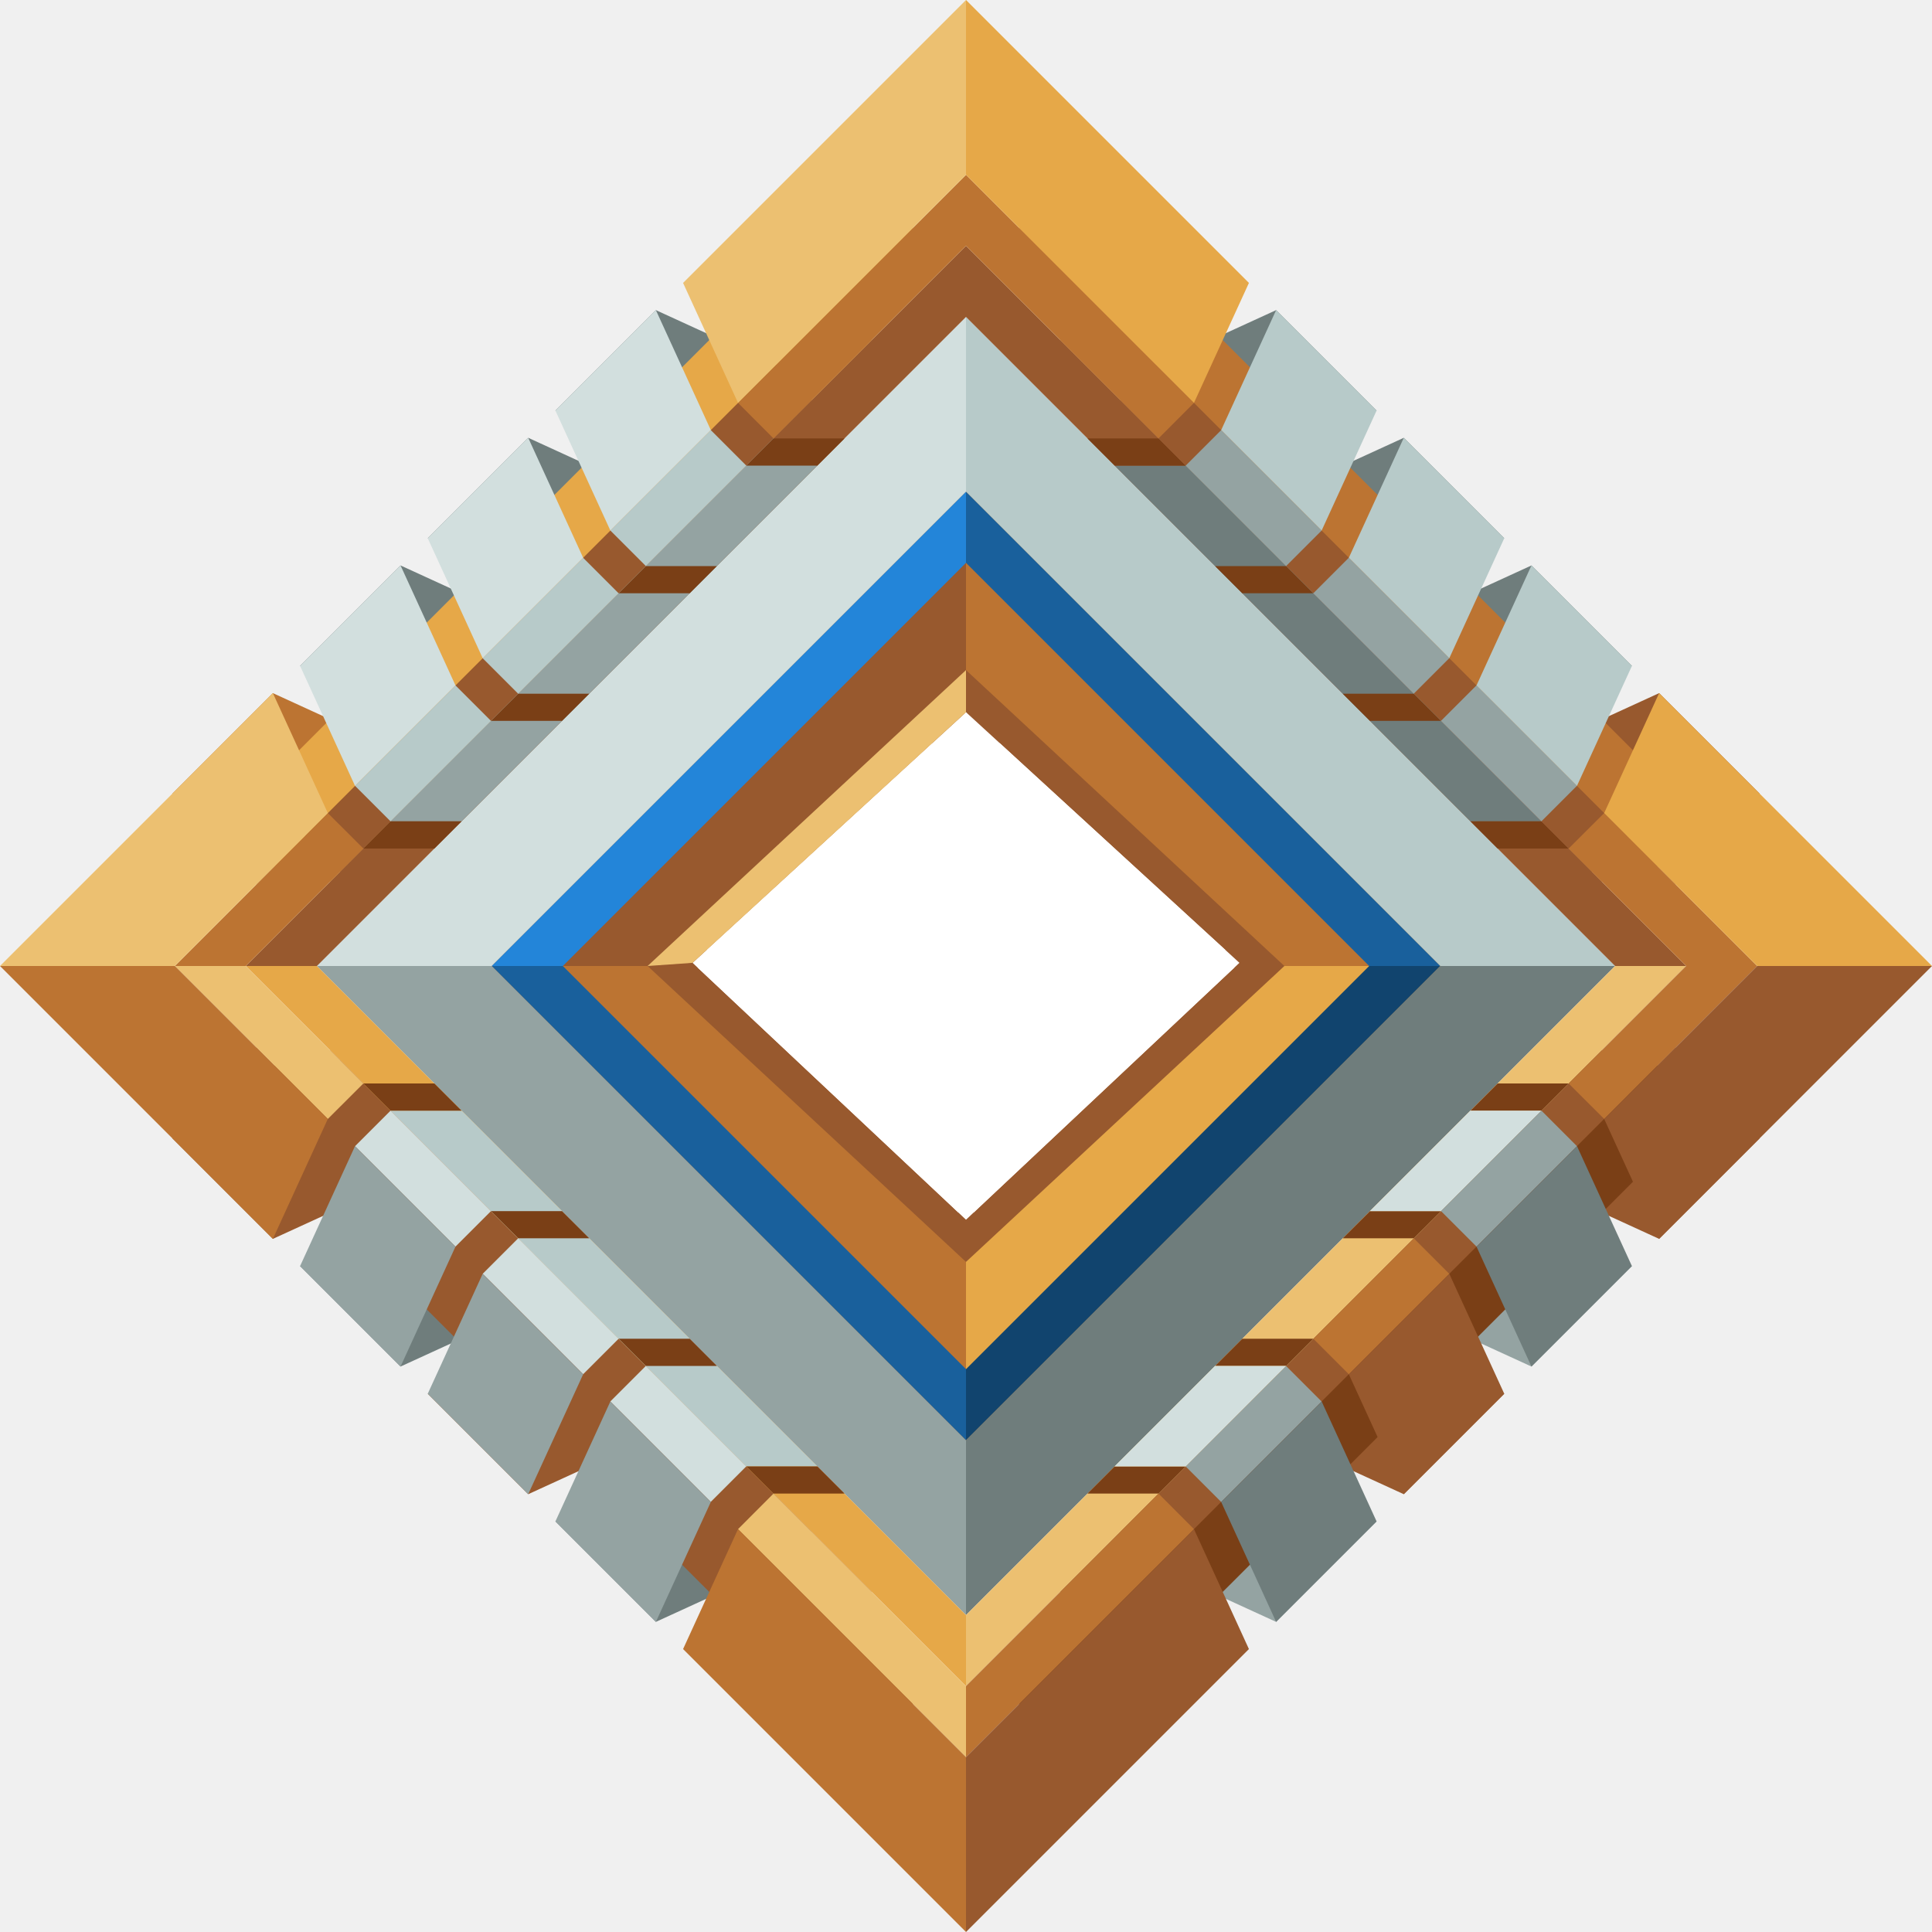
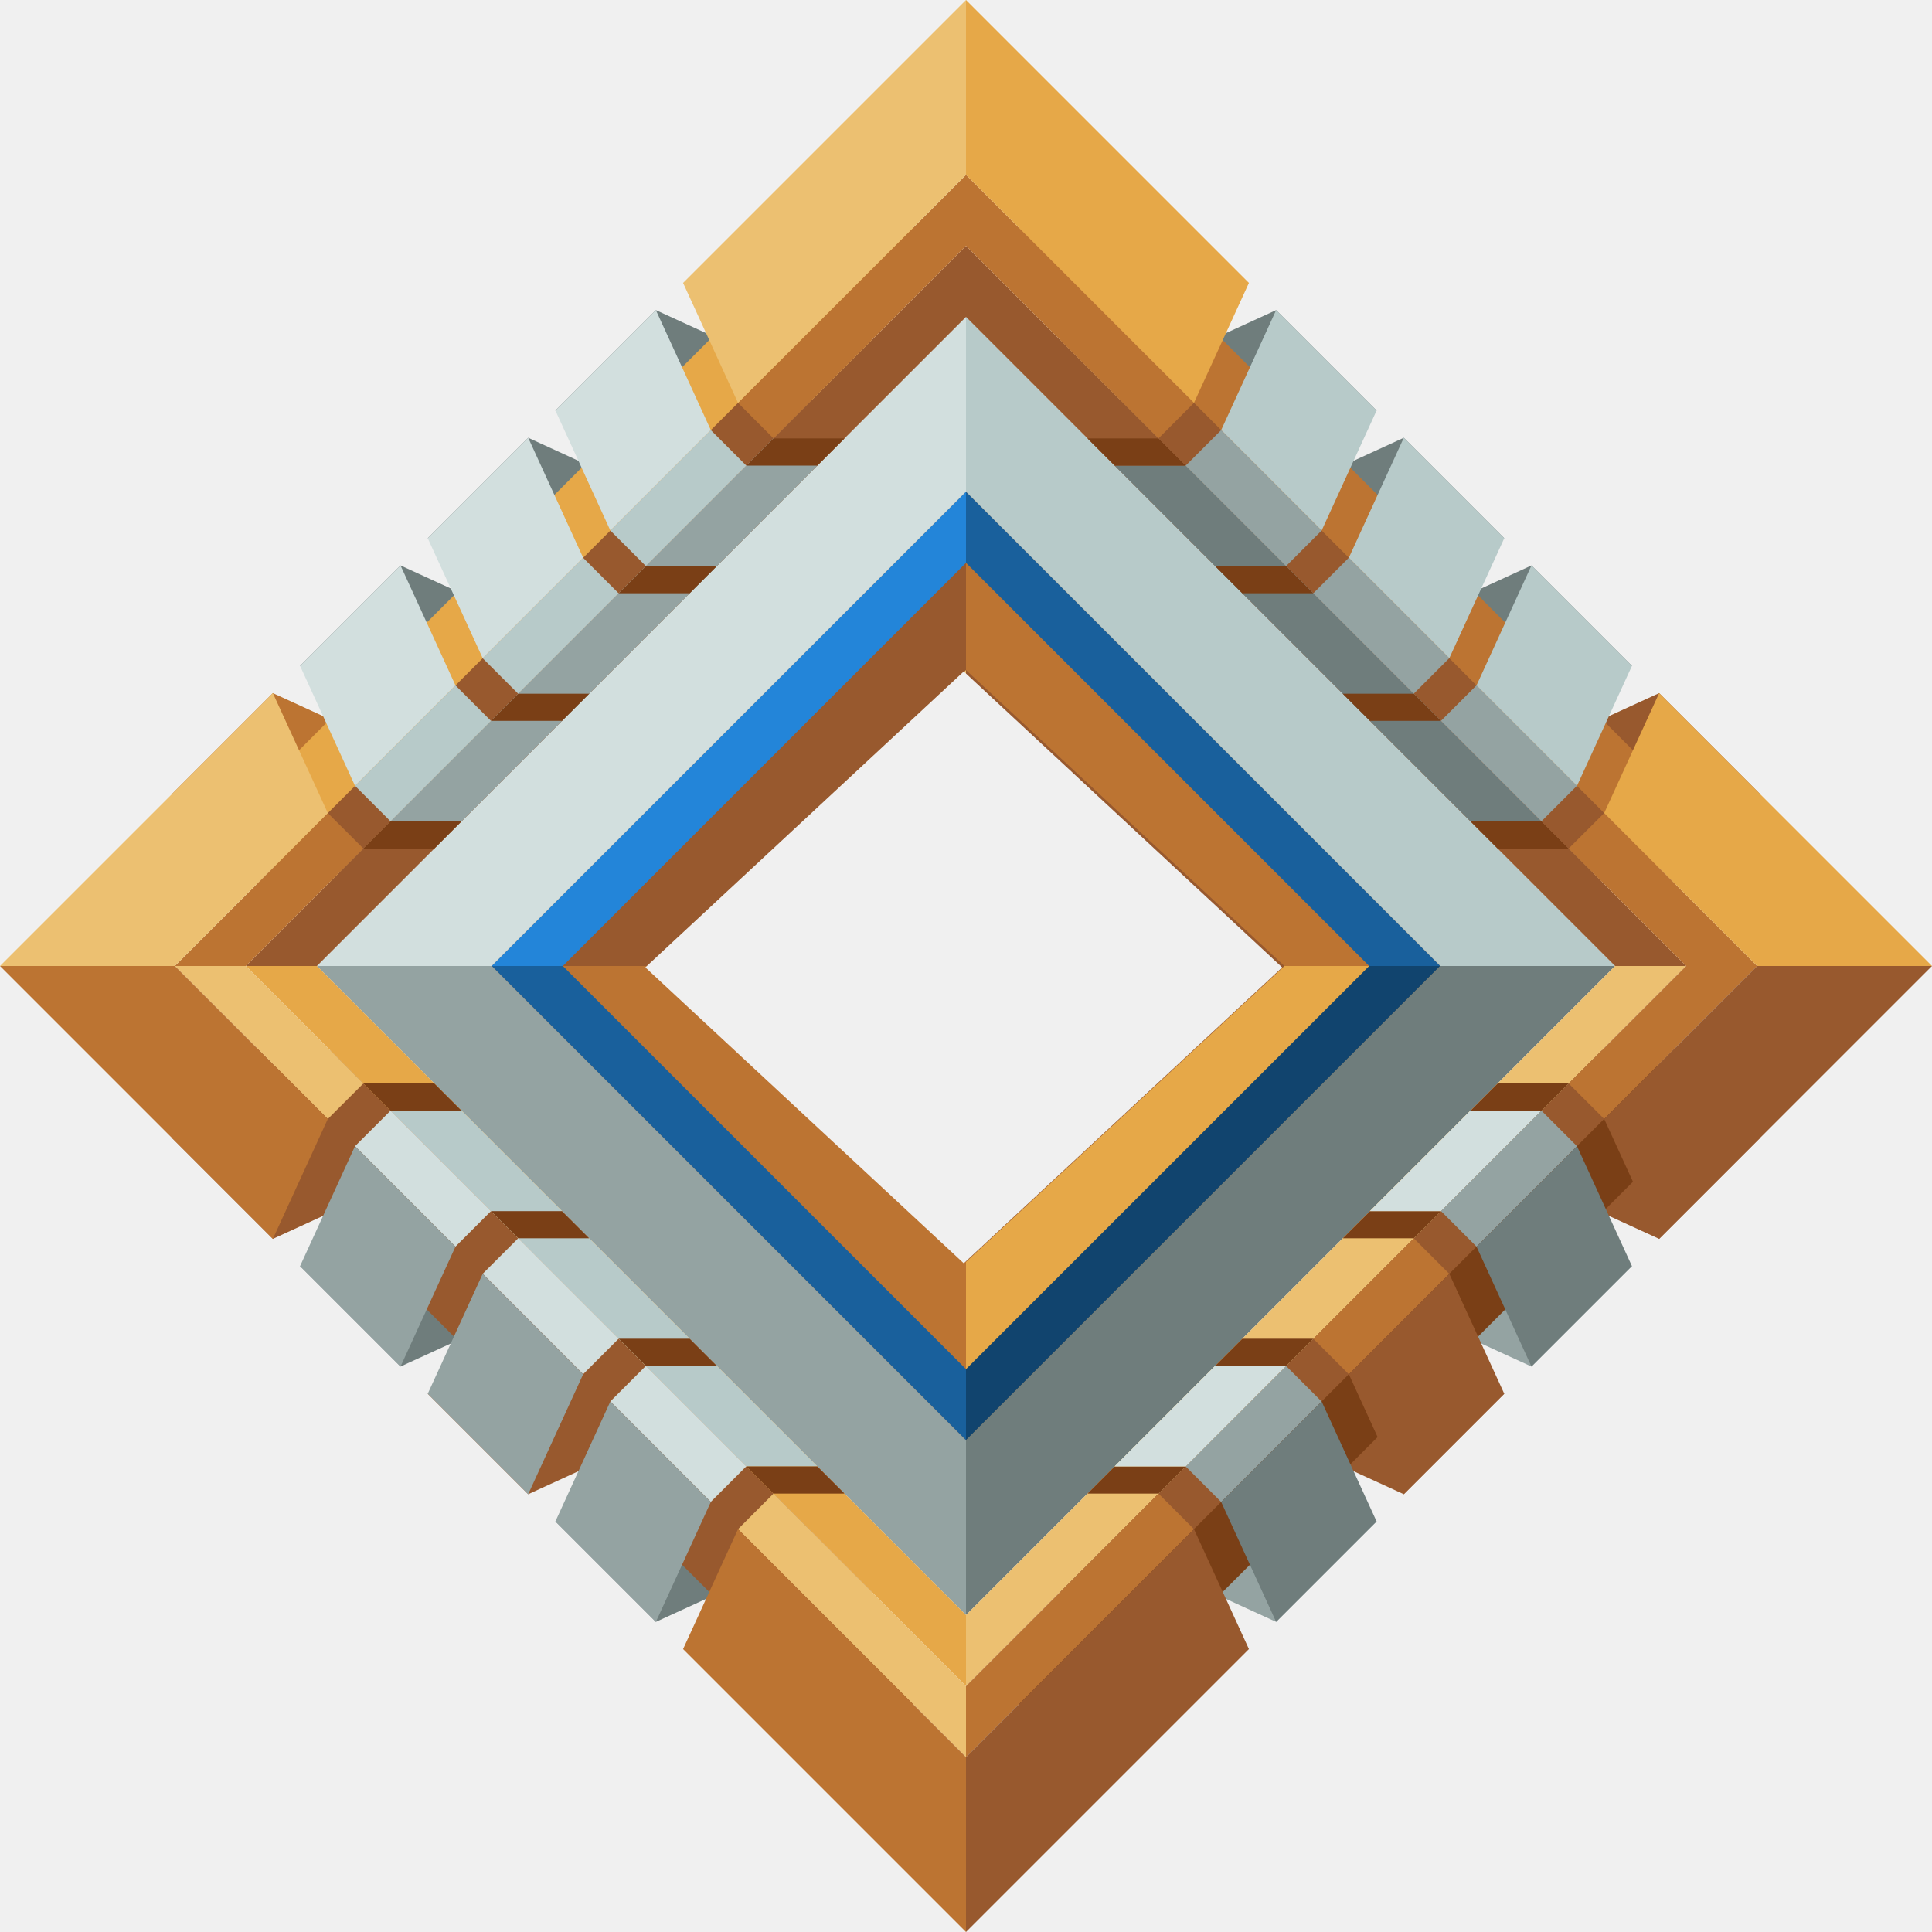
<svg xmlns="http://www.w3.org/2000/svg" id="Layer_2" data-name="Layer 2" viewBox="0 0 250 250">
  <defs>
    <style>
      .cls-1 {
+         mask: url(#mask);
+       }
+ 
+       .cls-2 {
        fill: #ecc071;
      }

-       .cls-2 {
+       .cls-3 {
        fill: #fff;
      }

-       .cls-3 {
+       .cls-4 {
        fill: #e6a848;
      }

-       .cls-4 {
+       .cls-5 {
        fill: #98592e;
      }

-       .cls-5 {
+       .cls-6 {
        fill: #b7cac9;
      }

-       .cls-6 {
+       .cls-7 {
        fill: #bc7432;
      }

-       .cls-7 {
+       .cls-8 {
        fill: #d2dfde;
      }

-       .cls-8 {
+       .cls-9 {
        fill: #2385d9;
      }

-       .cls-9 {
+       .cls-10 {
        fill: #11446e;
      }

-       .cls-10 {
+       .cls-11 {
        fill: #19609c;
      }

-       .cls-11 {
+       .cls-12 {
        fill: #94a3a2;
      }

-       .cls-12 {
+       .cls-13 {
        fill: #6f7d7c;
      }

-       .cls-13 {
+       .cls-14 {
        fill: #7a3f16;
      }
    </style>
+     <mask id="mask" x="-3.81" y="-2.69" width="254.48" height="262.05" maskUnits="userSpaceOnUse">
+       <g>
+         <rect class="cls-3" x="-3.81" y="-2.69" width="254.48" height="262.05" />
+         <path d="M124.71,86.89l-41.2,38.29,41.2,38.29,41.2-38.29-41.2-38.29h0Z" />
+       </g>
+     </mask>
  </defs>
  <g id="Layer_1-2" data-name="Layer 1">
-     <g id="_03_LVL" data-name="03_LVL">
-       <g id="Inside">
-         <g>
-           <polygon class="cls-7" points="41.01 125 63.64 125 125 125 125 63.64 125 41.01 41.01 125" />
-           <polygon class="cls-5" points="208.99 125 186.36 125 125 125 125 63.64 125 41.01 208.99 125" />
-           <polygon class="cls-11" points="41.01 125 63.64 125 125 125 125 186.36 125 208.99 41.01 125" />
-           <polygon class="cls-12" points="208.99 125 186.36 125 125 125 125 186.36 125 208.99 208.99 125" />
-         </g>
-         <g>
-           <polygon class="cls-4" points="63.64 125 125 125 125 63.64 63.64 125" />
-           <polygon class="cls-6" points="186.36 125 125 125 125 63.64 186.36 125" />
-           <polygon class="cls-6" points="63.64 125 125 125 125 186.36 63.64 125" />
-           <polygon class="cls-3" points="186.36 125 125 125 125 186.36 186.36 125" />
-         </g>
-       </g>
-       <g id="Blue">
-         <polygon class="cls-8" points="125 63.64 63.64 125 72.83 125 125 72.83 125 63.64" />
-         <polygon class="cls-10" points="125 186.36 63.64 125 72.83 125 125 177.17 125 186.36" />
-         <polygon class="cls-10" points="125 63.64 186.36 125 177.17 125 125 72.83 125 63.64" />
-         <polygon class="cls-9" points="125 186.36 186.36 125 177.17 125 125 177.17 125 186.36" />
-       </g>
-       <g id="D10">
-         <g>
-           <g>
-             <path class="cls-4" d="M125,86.71l-41.2,38.29,41.2,38.29,41.2-38.29-41.2-38.29h0Z" />
-             <polygon class="cls-2" points="125 92.16 89.62 124.59 125 157.83 160.38 124.59 125 92.16" />
-           </g>
-           <g>
-             <polygon class="cls-2" points="106.55 122.02 90.26 125.19 124 156.89 124 130.63 106.55 122.02" />
-             <polygon class="cls-2" points="120.69 96.11 91.41 122.95 106.06 120.1 120.69 96.11" />
-             <polygon class="cls-2" points="129.31 96.11 158.59 122.95 143.94 120.1 129.31 96.11" />
-             <polygon class="cls-2" points="143.45 122.02 126 130.63 126 156.89 159.74 125.19 143.45 122.02" />
-             <polygon class="cls-2" points="125 92.16 108.1 120.57 125 128.91 141.9 120.57 125 92.16" />
-           </g>
-         </g>
-         <polygon class="cls-1" points="83.8 125 89.62 124.59 125 92.16 125 86.71 83.8 125" />
-       </g>
-       <g id="Frame">
-         <g>
-           <g>
-             <polygon class="cls-6" points="22.31 102.69 33.17 114.45 50.83 96.8 35.31 89.69 22.31 102.69" />
-             <polygon class="cls-12" points="38.83 86.17 54.35 93.28 67.35 80.28 51.83 73.17 38.83 86.17" />
-             <polygon class="cls-12" points="55.35 69.65 70.87 76.76 83.87 63.76 68.35 56.65 55.35 69.65" />
-             <polygon class="cls-12" points="71.87 53.13 87.39 60.24 100.39 47.24 84.87 40.13 71.87 53.13" />
-           </g>
-           <polygon class="cls-3" points="26.16 109.62 42.75 114.07 112.77 44.05 125 10.79 26.16 109.62" />
-           <rect class="cls-4" x="29.09" y="76.74" width="86.3" height="6.5" transform="translate(-35.4 74.51) rotate(-45)" />
-           <polygon class="cls-4" points="125 31.82 31.82 125 41.01 125 125 41.01 125 31.82" />
-           <polygon class="cls-11" points="100.09 56.73 50.54 106.28 59.73 106.28 105.77 60.25 100.09 56.73" />
-           <g>
-             <polygon class="cls-13" points="50.54 106.28 59.73 106.28 56.21 109.8 47.02 109.8 50.54 106.28" />
-             <polygon class="cls-13" points="67.06 89.77 76.25 89.77 72.73 93.28 63.54 93.28 67.06 89.77" />
-             <polygon class="cls-13" points="83.58 73.25 92.77 73.25 89.25 76.77 80.06 76.77 83.58 73.25" />
-             <polygon class="cls-13" points="100.09 56.73 109.29 56.73 105.77 60.25 96.57 60.25 100.09 56.73" />
-           </g>
-           <g>
-             <rect class="cls-5" x="78.58" y="61.2" width="18.38" height="6.5" transform="translate(-19.86 80.94) rotate(-45)" />
-             <rect class="cls-5" x="62.06" y="77.72" width="18.38" height="6.5" transform="translate(-36.38 74.1) rotate(-45)" />
-             <rect class="cls-5" x="45.55" y="94.24" width="18.38" height="6.5" transform="translate(-52.9 67.26) rotate(-45)" />
-             <polygon class="cls-6" points="47.02 109.8 42.42 105.21 22.63 125 31.82 125 47.02 109.8" />
-             <g>
-               <polygon class="cls-1" points="42.42 105.21 35.31 89.69 0 125 22.63 125 42.42 105.21" />
-               <polygon class="cls-7" points="45.94 101.69 38.83 86.17 51.83 73.17 58.94 88.69 45.94 101.69" />
-               <polygon class="cls-7" points="62.46 85.17 55.35 69.65 68.35 56.65 75.46 72.17 62.46 85.17" />
-               <polygon class="cls-7" points="78.98 68.65 71.87 53.13 84.87 40.13 91.98 55.65 78.98 68.65" />
-             </g>
-             <g>
-               <polygon class="cls-6" points="95.5 52.13 100.09 56.73 125 31.82 125 22.63 95.5 52.13" />
-               <polygon class="cls-1" points="88.39 36.61 95.5 52.13 125 22.63 125 0 88.39 36.61" />
-             </g>
-           </g>
-         </g>
-         <g>
-           <g>
-             <polygon class="cls-4" points="227.69 102.69 216.83 114.45 199.17 96.8 214.69 89.69 227.69 102.69" />
-             <polygon class="cls-12" points="211.17 86.17 195.65 93.28 182.65 80.28 198.17 73.17 211.17 86.17" />
-             <polygon class="cls-12" points="194.65 69.65 179.13 76.76 166.13 63.76 181.65 56.65 194.65 69.65" />
-             <polygon class="cls-12" points="178.13 53.13 162.61 60.24 149.61 47.24 165.13 40.13 178.13 53.13" />
-           </g>
-           <polygon class="cls-6" points="223.84 109.62 207.25 114.07 137.23 44.05 125 10.79 223.84 109.62" />
-           <rect class="cls-4" x="174.51" y="36.84" width="6.5" height="86.3" transform="translate(-4.49 149.13) rotate(-45)" />
-           <polygon class="cls-4" points="125 31.82 218.18 125 208.99 125 125 41.01 125 31.82" />
-           <polygon class="cls-12" points="153.43 60.25 199.46 106.28 190.27 106.28 144.23 60.25 153.43 60.25" />
-           <g>
-             <polygon class="cls-13" points="199.46 106.28 190.27 106.28 193.79 109.8 202.98 109.8 199.46 106.28" />
-             <polygon class="cls-13" points="182.94 89.77 173.75 89.77 177.27 93.28 186.46 93.28 182.94 89.77" />
-             <polygon class="cls-13" points="166.42 73.25 157.23 73.25 160.75 76.77 169.94 76.77 166.42 73.25" />
-             <polygon class="cls-13" points="149.91 56.73 140.71 56.73 144.23 60.25 153.43 60.25 149.91 56.73" />
-           </g>
-           <g>
-             <rect class="cls-11" x="158.97" y="55.26" width="6.5" height="18.38" transform="translate(1.94 133.59) rotate(-45)" />
-             <rect class="cls-11" x="175.49" y="71.77" width="6.5" height="18.38" transform="translate(-4.9 150.11) rotate(-45)" />
-             <rect class="cls-11" x="192.01" y="88.29" width="6.5" height="18.38" transform="translate(-11.74 166.62) rotate(-45)" />
-             <polygon class="cls-6" points="202.98 109.8 207.58 105.21 227.37 125 218.18 125 202.98 109.8" />
-             <g>
-               <polygon class="cls-3" points="207.58 105.21 214.69 89.69 250 125 227.37 125 207.58 105.21" />
-               <polygon class="cls-5" points="204.06 101.69 211.17 86.17 198.17 73.17 191.06 88.69 204.06 101.69" />
-               <polygon class="cls-5" points="187.54 85.17 194.65 69.65 181.65 56.65 174.54 72.17 187.54 85.17" />
-               <polygon class="cls-5" points="171.02 68.65 178.13 53.13 165.13 40.13 158.02 55.65 171.02 68.65" />
-             </g>
-             <g>
-               <polygon class="cls-6" points="154.5 52.13 149.91 56.73 125 31.82 125 22.63 154.5 52.13" />
-               <polygon class="cls-3" points="161.61 36.61 154.5 52.13 125 22.63 125 0 161.61 36.61" />
-             </g>
-           </g>
-         </g>
-         <g>
-           <g>
-             <polygon class="cls-4" points="22.31 147.31 33.17 135.55 50.83 153.2 35.31 160.31 22.31 147.31" />
-             <polygon class="cls-12" points="38.83 163.83 54.35 156.72 67.35 169.72 51.83 176.83 38.83 163.83" />
-             <polygon class="cls-4" points="55.35 180.35 70.87 173.24 83.87 186.24 68.35 193.35 55.35 180.35" />
-             <polygon class="cls-12" points="71.87 196.87 87.39 189.76 100.39 202.76 84.87 209.87 71.87 196.87" />
-           </g>
-           <polygon class="cls-4" points="26.16 140.38 42.75 135.93 112.77 205.95 125 239.21 26.16 140.38" />
-           <rect class="cls-4" x="68.99" y="126.86" width="6.5" height="86.3" transform="translate(-99.06 100.87) rotate(-45)" />
-           <polygon class="cls-3" points="125 218.18 31.82 125 41.01 125 125 208.99 125 218.18" />
-           <polygon class="cls-5" points="96.57 189.75 50.54 143.72 59.73 143.72 105.77 189.75 96.57 189.75" />
-           <g>
-             <polygon class="cls-13" points="50.54 143.72 59.73 143.72 56.21 140.2 47.02 140.2 50.54 143.72" />
-             <polygon class="cls-13" points="67.06 160.23 76.25 160.23 72.73 156.72 63.54 156.72 67.06 160.23" />
-             <polygon class="cls-13" points="83.58 176.75 92.77 176.75 89.25 173.23 80.06 173.23 83.58 176.75" />
-             <polygon class="cls-13" points="100.09 193.27 109.29 193.27 105.77 189.75 96.57 189.75 100.09 193.27" />
-           </g>
-           <g>
-             <rect class="cls-7" x="84.53" y="176.36" width="6.5" height="18.38" transform="translate(-105.5 116.41) rotate(-45)" />
-             <rect class="cls-7" x="68.01" y="159.84" width="6.5" height="18.38" transform="translate(-98.65 99.89) rotate(-45)" />
-             <rect class="cls-7" x="51.49" y="143.32" width="6.5" height="18.38" transform="translate(-91.81 83.38) rotate(-45)" />
-             <polygon class="cls-1" points="47.02 140.2 42.42 144.79 22.63 125 31.82 125 47.02 140.2" />
-             <g>
-               <polygon class="cls-6" points="42.42 144.79 35.31 160.31 0 125 22.63 125 42.42 144.79" />
-               <polygon class="cls-11" points="45.94 148.31 38.83 163.83 51.83 176.83 58.94 161.31 45.94 148.31" />
-               <polygon class="cls-11" points="62.46 164.83 55.35 180.35 68.35 193.35 75.46 177.83 62.46 164.83" />
-               <polygon class="cls-11" points="78.98 181.35 71.87 196.87 84.87 209.87 91.98 194.35 78.98 181.35" />
-             </g>
-             <g>
-               <polygon class="cls-1" points="95.5 197.87 100.09 193.27 125 218.18 125 227.37 95.5 197.87" />
-               <polygon class="cls-6" points="88.39 213.39 95.5 197.87 125 227.37 125 250 88.39 213.39" />
-             </g>
-           </g>
-         </g>
-         <g>
-           <g>
-             <polygon class="cls-4" points="227.69 147.31 216.83 135.55 199.17 153.2 214.69 160.31 227.69 147.31" />
-             <polygon class="cls-11" points="211.17 163.83 195.65 156.72 182.65 169.72 198.17 176.83 211.17 163.83" />
-             <polygon class="cls-4" points="194.65 180.35 179.13 173.24 166.13 186.24 181.65 193.35 194.65 180.35" />
-             <polygon class="cls-11" points="178.13 196.87 162.61 189.76 149.61 202.76 165.13 209.87 178.13 196.87" />
-           </g>
-           <polygon class="cls-13" points="223.84 140.38 207.25 135.93 137.23 205.95 125 239.21 223.84 140.38" />
-           <rect class="cls-4" x="134.62" y="166.76" width="86.3" height="6.5" transform="translate(-68.15 175.49) rotate(-45)" />
-           <polygon class="cls-1" points="125 218.18 218.18 125 208.99 125 125 208.99 125 218.18" />
-           <g>
-             <polygon class="cls-13" points="199.46 143.72 190.27 143.72 193.79 140.2 202.98 140.2 199.46 143.72" />
-             <polygon class="cls-13" points="182.94 160.23 173.75 160.23 177.27 156.72 186.46 156.72 182.94 160.23" />
-             <polygon class="cls-13" points="166.42 176.75 157.23 176.75 160.75 173.23 169.94 173.23 166.42 176.75" />
-             <polygon class="cls-13" points="149.91 193.27 140.71 193.27 144.23 189.75 153.43 189.75 149.91 193.27" />
-           </g>
-           <g>
-             <rect class="cls-11" x="153.03" y="182.3" width="18.38" height="6.5" transform="translate(-83.69 169.06) rotate(-45)" />
-             <polygon class="cls-7" points="144.23 189.75 157.23 176.75 166.42 176.75 153.43 189.75 144.23 189.75" />
-             <polygon class="cls-7" points="177.27 156.72 190.27 143.72 199.46 143.72 186.46 156.72 177.27 156.72" />
-             <rect class="cls-6" x="169.55" y="165.78" width="18.38" height="6.5" transform="translate(-67.17 175.9) rotate(-45)" />
-             <rect class="cls-11" x="186.07" y="149.26" width="18.38" height="6.5" transform="translate(-50.65 182.74) rotate(-45)" />
-             <polygon class="cls-6" points="202.98 140.2 207.58 144.79 227.37 125 218.18 125 202.98 140.2" />
-             <g>
-               <polygon class="cls-4" points="207.58 144.79 214.69 160.31 250 125 227.37 125 207.58 144.79" />
-               <polygon class="cls-12" points="204.06 148.31 211.17 163.83 198.17 176.83 191.06 161.31 204.06 148.31" />
-               <polygon class="cls-4" points="187.54 164.83 194.65 180.35 181.65 193.35 174.54 177.83 187.54 164.83" />
-               <polygon class="cls-12" points="171.02 181.35 178.13 196.87 165.13 209.87 158.02 194.35 171.02 181.35" />
-             </g>
-             <g>
-               <polygon class="cls-6" points="154.5 197.87 149.91 193.27 125 218.18 125 227.37 154.5 197.87" />
-               <polygon class="cls-4" points="161.61 213.39 154.5 197.87 125 227.37 125 250 161.61 213.39" />
+     <g class="cls-1">
+       <g id="novice">
+         <g id="Inside">
+           <g>
+             <polygon class="cls-8" points="41.01 125 63.64 125 125 125 125 63.64 125 41.01 41.01 125" />
+             <polygon class="cls-6" points="208.99 125 186.36 125 125 125 125 63.64 125 41.01 208.99 125" />
+             <polygon class="cls-12" points="41.01 125 63.64 125 125 125 125 186.36 125 208.99 41.01 125" />
+             <polygon class="cls-13" points="208.99 125 186.36 125 125 125 125 186.36 125 208.99 208.99 125" />
+           </g>
+           <g>
+             <polygon class="cls-5" points="63.64 125 125 125 125 63.64 63.64 125" />
+             <polygon class="cls-7" points="186.36 125 125 125 125 63.64 186.36 125" />
+             <polygon class="cls-7" points="63.64 125 125 125 125 186.36 63.64 125" />
+             <polygon class="cls-4" points="186.36 125 125 125 125 186.36 186.36 125" />
+           </g>
+         </g>
+         <g id="Blue">
+           <polygon class="cls-9" points="125 63.64 63.64 125 72.83 125 125 72.83 125 63.64" />
+           <polygon class="cls-11" points="125 186.36 63.64 125 72.83 125 125 177.17 125 186.36" />
+           <polygon class="cls-11" points="125 63.64 186.36 125 177.17 125 125 72.83 125 63.64" />
+           <polygon class="cls-10" points="125 186.36 186.36 125 177.17 125 125 177.17 125 186.36" />
+         </g>
+         <g id="D10">
+           <g>
+             <g>
+               <path class="cls-5" d="M125,86.71l-41.2,38.29,41.2,38.29,41.2-38.29-41.2-38.29h0Z" />
+               <polygon class="cls-3" points="125 92.16 89.62 124.59 125 157.83 160.38 124.59 125 92.16" />
+             </g>
+             <g>
+               <polygon class="cls-3" points="106.55 122.02 90.26 125.19 124 156.89 124 130.63 106.55 122.02" />
+               <polygon class="cls-3" points="120.69 96.11 91.41 122.95 106.06 120.1 120.69 96.11" />
+               <polygon class="cls-3" points="129.31 96.11 158.59 122.95 143.94 120.1 129.31 96.11" />
+               <polygon class="cls-3" points="143.45 122.02 126 130.63 126 156.89 159.74 125.19 143.45 122.02" />
+               <polygon class="cls-3" points="125 92.16 108.1 120.57 125 128.91 141.9 120.57 125 92.16" />
+             </g>
+           </g>
+           <polygon class="cls-2" points="83.8 125 89.62 124.59 125 92.16 125 86.71 83.8 125" />
+         </g>
+         <g id="Frame">
+           <g>
+             <g>
+               <polygon class="cls-7" points="22.31 102.69 33.17 114.45 50.83 96.8 35.31 89.69 22.31 102.69" />
+               <polygon class="cls-13" points="38.83 86.17 54.35 93.28 67.35 80.28 51.83 73.17 38.83 86.17" />
+               <polygon class="cls-13" points="55.35 69.65 70.87 76.76 83.87 63.76 68.35 56.65 55.35 69.65" />
+               <polygon class="cls-13" points="71.87 53.13 87.39 60.24 100.39 47.24 84.87 40.13 71.87 53.13" />
+             </g>
+             <polygon class="cls-4" points="26.16 109.62 42.75 114.07 112.77 44.05 125 10.79 26.16 109.62" />
+             <rect class="cls-5" x="29.09" y="76.74" width="86.3" height="6.5" transform="translate(-35.4 74.51) rotate(-45)" />
+             <polygon class="cls-5" points="125 31.82 31.82 125 41.01 125 125 41.01 125 31.82" />
+             <polygon class="cls-12" points="100.09 56.73 50.54 106.28 59.73 106.28 105.77 60.25 100.09 56.73" />
+             <g>
+               <polygon class="cls-14" points="50.54 106.28 59.73 106.28 56.21 109.8 47.02 109.8 50.54 106.28" />
+               <polygon class="cls-14" points="67.06 89.77 76.25 89.77 72.73 93.28 63.54 93.28 67.06 89.77" />
+               <polygon class="cls-14" points="83.58 73.25 92.77 73.25 89.25 76.77 80.06 76.77 83.58 73.25" />
+               <polygon class="cls-14" points="100.09 56.73 109.29 56.73 105.77 60.25 96.57 60.25 100.09 56.73" />
+             </g>
+             <g>
+               <rect class="cls-6" x="78.58" y="61.2" width="18.38" height="6.5" transform="translate(-19.86 80.94) rotate(-45)" />
+               <rect class="cls-6" x="62.06" y="77.72" width="18.38" height="6.5" transform="translate(-36.38 74.1) rotate(-45)" />
+               <rect class="cls-6" x="45.55" y="94.24" width="18.38" height="6.5" transform="translate(-52.9 67.26) rotate(-45)" />
+               <polygon class="cls-7" points="47.02 109.8 42.42 105.21 22.63 125 31.82 125 47.02 109.8" />
+               <g>
+                 <polygon class="cls-2" points="42.42 105.21 35.31 89.69 0 125 22.63 125 42.42 105.21" />
+                 <polygon class="cls-8" points="45.94 101.69 38.83 86.17 51.83 73.17 58.94 88.69 45.94 101.69" />
+                 <polygon class="cls-8" points="62.46 85.17 55.35 69.65 68.35 56.65 75.46 72.17 62.46 85.17" />
+                 <polygon class="cls-8" points="78.98 68.65 71.87 53.13 84.87 40.13 91.98 55.65 78.98 68.65" />
+               </g>
+               <g>
+                 <polygon class="cls-7" points="95.5 52.13 100.09 56.73 125 31.82 125 22.63 95.5 52.13" />
+                 <polygon class="cls-2" points="88.39 36.61 95.5 52.13 125 22.63 125 0 88.39 36.61" />
+               </g>
+             </g>
+           </g>
+           <g>
+             <g>
+               <polygon class="cls-5" points="227.69 102.69 216.83 114.45 199.17 96.8 214.69 89.69 227.69 102.69" />
+               <polygon class="cls-13" points="211.17 86.17 195.65 93.28 182.65 80.28 198.17 73.17 211.17 86.17" />
+               <polygon class="cls-13" points="194.65 69.65 179.13 76.76 166.13 63.76 181.65 56.65 194.65 69.65" />
+               <polygon class="cls-13" points="178.13 53.13 162.61 60.24 149.61 47.24 165.13 40.13 178.13 53.13" />
+             </g>
+             <polygon class="cls-7" points="223.84 109.62 207.25 114.07 137.23 44.05 125 10.79 223.84 109.62" />
+             <rect class="cls-5" x="174.51" y="36.84" width="6.5" height="86.3" transform="translate(-4.49 149.13) rotate(-45)" />
+             <polygon class="cls-5" points="125 31.82 218.18 125 208.99 125 125 41.01 125 31.82" />
+             <polygon class="cls-13" points="153.43 60.25 199.46 106.28 190.27 106.28 144.23 60.25 153.43 60.25" />
+             <g>
+               <polygon class="cls-14" points="199.46 106.28 190.27 106.28 193.79 109.8 202.98 109.8 199.46 106.28" />
+               <polygon class="cls-14" points="182.94 89.77 173.75 89.77 177.27 93.28 186.46 93.28 182.94 89.77" />
+               <polygon class="cls-14" points="166.42 73.25 157.23 73.25 160.75 76.77 169.94 76.77 166.42 73.25" />
+               <polygon class="cls-14" points="149.91 56.73 140.71 56.73 144.23 60.25 153.43 60.25 149.91 56.73" />
+             </g>
+             <g>
+               <rect class="cls-12" x="158.97" y="55.26" width="6.5" height="18.38" transform="translate(1.94 133.59) rotate(-45)" />
+               <rect class="cls-12" x="175.49" y="71.77" width="6.5" height="18.38" transform="translate(-4.9 150.11) rotate(-45)" />
+               <rect class="cls-12" x="192.01" y="88.29" width="6.5" height="18.38" transform="translate(-11.74 166.62) rotate(-45)" />
+               <polygon class="cls-7" points="202.98 109.8 207.58 105.21 227.37 125 218.18 125 202.98 109.8" />
+               <g>
+                 <polygon class="cls-4" points="207.58 105.21 214.69 89.69 250 125 227.37 125 207.58 105.21" />
+                 <polygon class="cls-6" points="204.06 101.69 211.17 86.17 198.17 73.17 191.06 88.69 204.06 101.69" />
+                 <polygon class="cls-6" points="187.54 85.17 194.65 69.65 181.65 56.65 174.54 72.17 187.54 85.17" />
+                 <polygon class="cls-6" points="171.02 68.65 178.13 53.13 165.13 40.13 158.02 55.65 171.02 68.65" />
+               </g>
+               <g>
+                 <polygon class="cls-7" points="154.5 52.13 149.91 56.73 125 31.82 125 22.63 154.5 52.13" />
+                 <polygon class="cls-4" points="161.61 36.61 154.5 52.13 125 22.63 125 0 161.61 36.61" />
+               </g>
+             </g>
+           </g>
+           <g>
+             <g>
+               <polygon class="cls-5" points="22.31 147.31 33.17 135.55 50.83 153.2 35.31 160.31 22.31 147.31" />
+               <polygon class="cls-13" points="38.83 163.83 54.35 156.72 67.35 169.72 51.83 176.83 38.83 163.83" />
+               <polygon class="cls-5" points="55.35 180.35 70.87 173.24 83.87 186.24 68.35 193.35 55.35 180.35" />
+               <polygon class="cls-13" points="71.87 196.87 87.39 189.76 100.39 202.76 84.87 209.87 71.87 196.87" />
+             </g>
+             <polygon class="cls-5" points="26.16 140.38 42.75 135.93 112.77 205.95 125 239.21 26.16 140.38" />
+             <rect class="cls-5" x="68.99" y="126.86" width="6.5" height="86.3" transform="translate(-99.06 100.87) rotate(-45)" />
+             <polygon class="cls-4" points="125 218.18 31.82 125 41.01 125 125 208.99 125 218.18" />
+             <polygon class="cls-6" points="96.57 189.75 50.54 143.72 59.73 143.72 105.77 189.75 96.57 189.75" />
+             <g>
+               <polygon class="cls-14" points="50.54 143.72 59.73 143.72 56.21 140.2 47.02 140.2 50.54 143.72" />
+               <polygon class="cls-14" points="67.06 160.23 76.25 160.23 72.73 156.72 63.54 156.72 67.06 160.23" />
+               <polygon class="cls-14" points="83.58 176.75 92.77 176.75 89.25 173.23 80.06 173.23 83.58 176.75" />
+               <polygon class="cls-14" points="100.09 193.27 109.29 193.27 105.77 189.75 96.57 189.75 100.09 193.27" />
+             </g>
+             <g>
+               <rect class="cls-8" x="84.53" y="176.36" width="6.5" height="18.38" transform="translate(-105.5 116.41) rotate(-45)" />
+               <rect class="cls-8" x="68.01" y="159.84" width="6.5" height="18.38" transform="translate(-98.65 99.89) rotate(-45)" />
+               <rect class="cls-8" x="51.49" y="143.32" width="6.5" height="18.38" transform="translate(-91.81 83.38) rotate(-45)" />
+               <polygon class="cls-2" points="47.02 140.2 42.42 144.79 22.63 125 31.82 125 47.02 140.2" />
+               <g>
+                 <polygon class="cls-7" points="42.42 144.79 35.31 160.31 0 125 22.63 125 42.42 144.79" />
+                 <polygon class="cls-12" points="45.94 148.31 38.83 163.83 51.83 176.83 58.94 161.31 45.94 148.31" />
+                 <polygon class="cls-12" points="62.46 164.83 55.35 180.35 68.35 193.35 75.46 177.83 62.46 164.83" />
+                 <polygon class="cls-12" points="78.98 181.35 71.87 196.87 84.87 209.87 91.98 194.35 78.98 181.35" />
+               </g>
+               <g>
+                 <polygon class="cls-2" points="95.5 197.87 100.09 193.27 125 218.18 125 227.37 95.5 197.87" />
+                 <polygon class="cls-7" points="88.39 213.39 95.5 197.87 125 227.37 125 250 88.39 213.39" />
+               </g>
+             </g>
+           </g>
+           <g>
+             <g>
+               <polygon class="cls-5" points="227.69 147.31 216.83 135.55 199.17 153.2 214.69 160.31 227.69 147.31" />
+               <polygon class="cls-12" points="211.17 163.83 195.65 156.72 182.65 169.72 198.17 176.83 211.17 163.83" />
+               <polygon class="cls-5" points="194.65 180.35 179.13 173.24 166.13 186.24 181.65 193.35 194.65 180.35" />
+               <polygon class="cls-12" points="178.13 196.87 162.61 189.76 149.61 202.76 165.13 209.87 178.13 196.87" />
+             </g>
+             <polygon class="cls-14" points="223.84 140.38 207.25 135.93 137.23 205.95 125 239.21 223.84 140.38" />
+             <rect class="cls-5" x="134.62" y="166.76" width="86.3" height="6.5" transform="translate(-68.15 175.49) rotate(-45)" />
+             <polygon class="cls-2" points="125 218.18 218.18 125 208.99 125 125 208.99 125 218.18" />
+             <g>
+               <polygon class="cls-14" points="199.46 143.72 190.27 143.72 193.79 140.2 202.98 140.2 199.46 143.72" />
+               <polygon class="cls-14" points="182.94 160.23 173.75 160.23 177.27 156.72 186.46 156.72 182.94 160.23" />
+               <polygon class="cls-14" points="166.42 176.75 157.23 176.75 160.75 173.23 169.94 173.23 166.42 176.75" />
+               <polygon class="cls-14" points="149.91 193.27 140.71 193.27 144.23 189.75 153.43 189.75 149.91 193.27" />
+             </g>
+             <g>
+               <rect class="cls-12" x="153.03" y="182.3" width="18.38" height="6.5" transform="translate(-83.69 169.06) rotate(-45)" />
+               <polygon class="cls-8" points="144.23 189.75 157.23 176.75 166.42 176.75 153.43 189.75 144.23 189.75" />
+               <polygon class="cls-8" points="177.27 156.72 190.27 143.72 199.46 143.72 186.46 156.72 177.27 156.72" />
+               <rect class="cls-7" x="169.55" y="165.78" width="18.38" height="6.5" transform="translate(-67.17 175.9) rotate(-45)" />
+               <rect class="cls-12" x="186.07" y="149.26" width="18.38" height="6.5" transform="translate(-50.65 182.74) rotate(-45)" />
+               <polygon class="cls-7" points="202.98 140.2 207.58 144.79 227.37 125 218.18 125 202.98 140.2" />
+               <g>
+                 <polygon class="cls-5" points="207.58 144.79 214.69 160.31 250 125 227.37 125 207.58 144.79" />
+                 <polygon class="cls-13" points="204.06 148.31 211.17 163.83 198.17 176.83 191.06 161.31 204.06 148.31" />
+                 <polygon class="cls-5" points="187.54 164.83 194.65 180.35 181.65 193.35 174.54 177.83 187.54 164.83" />
+                 <polygon class="cls-13" points="171.02 181.35 178.13 196.87 165.13 209.87 158.02 194.35 171.02 181.35" />
+               </g>
+               <g>
+                 <polygon class="cls-7" points="154.5 197.87 149.91 193.27 125 218.18 125 227.37 154.5 197.87" />
+                 <polygon class="cls-5" points="161.61 213.39 154.5 197.87 125 227.37 125 250 161.61 213.39" />
+               </g>
            </g>
          </g>
        </g>
      </g>
    </g>
  </g>
</svg>
